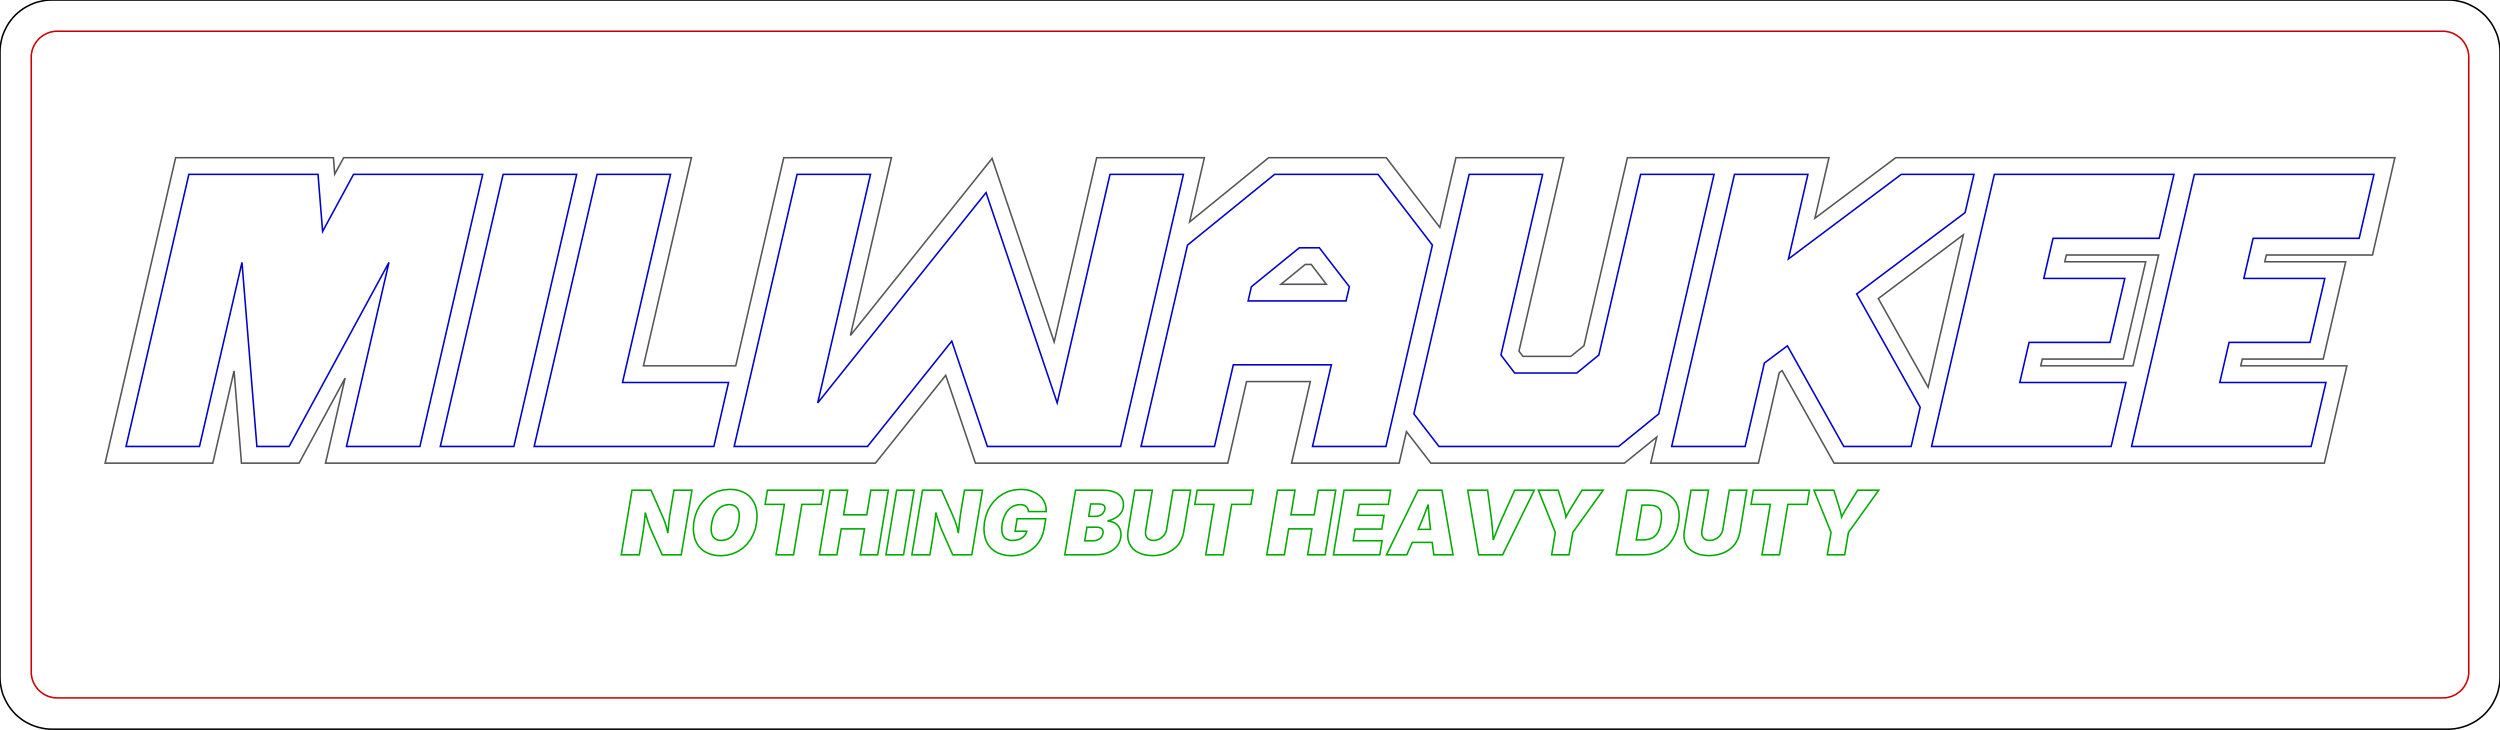
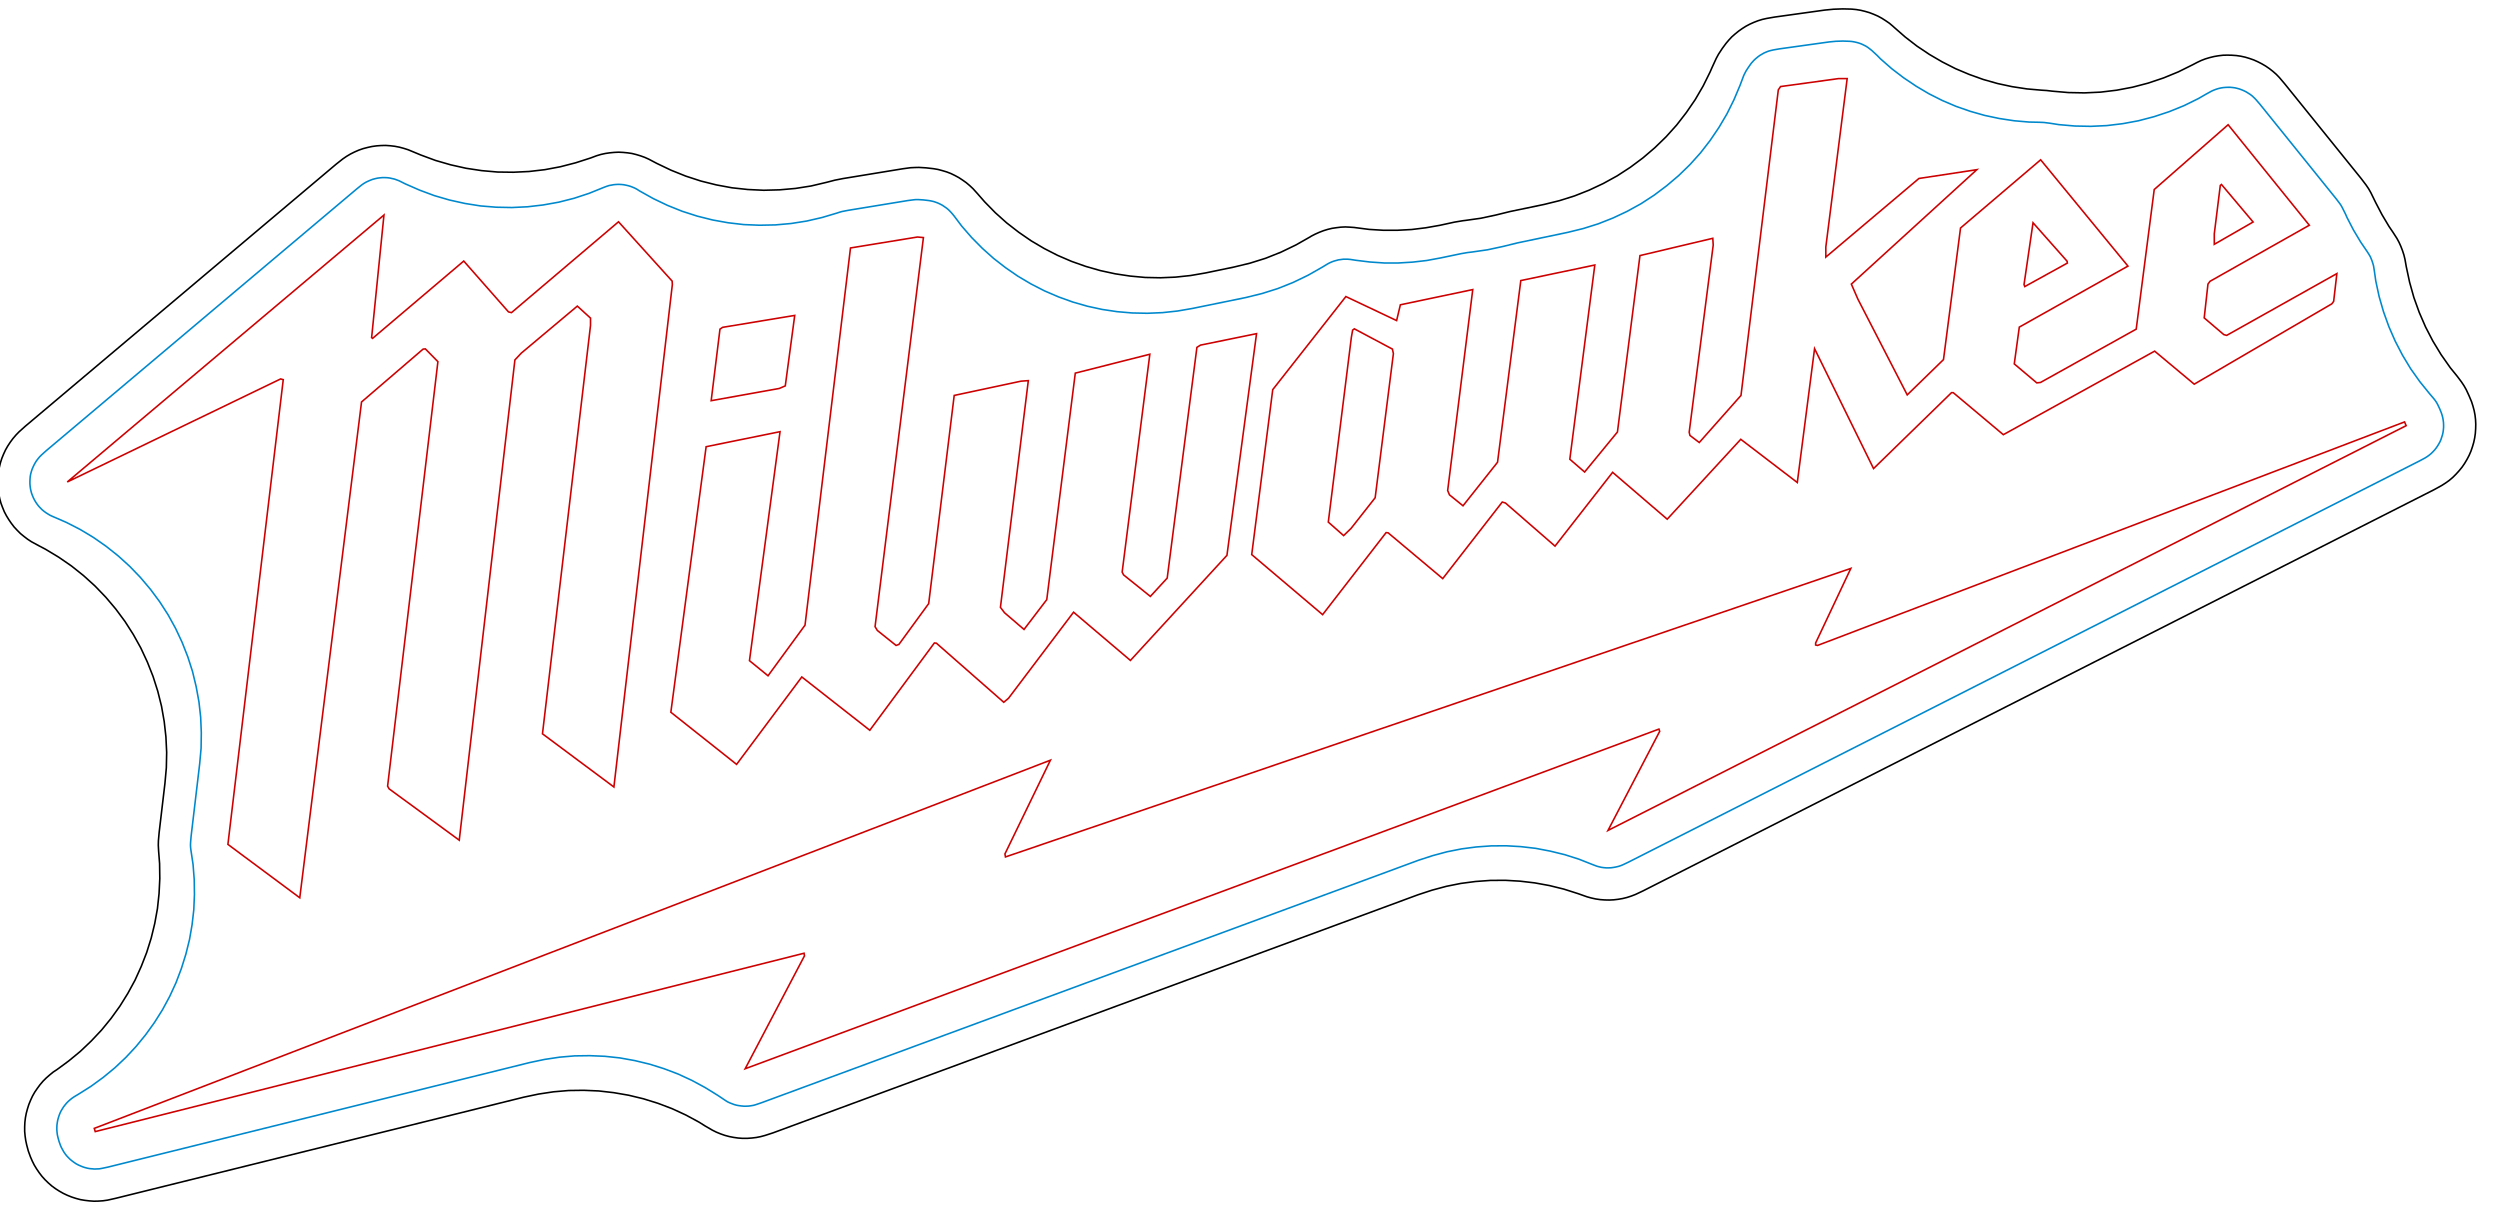
- <svg xmlns="http://www.w3.org/2000/svg" width="24.0in" height="7.0in" viewBox="0 0 24.0 7.0">
-   <path d="M23.5,7 L0.5,7 L0.467,6.999 L0.435,6.996 L0.403,6.99 L0.371,6.983 L0.339,6.973 L0.309,6.962 L0.279,6.948 L0.25,6.933 L0.222,6.916 L0.196,6.897 L0.17,6.876 L0.146,6.854 L0.124,6.83 L0.103,6.804 L0.084,6.778 L0.067,6.75 L0.052,6.721 L0.038,6.691 L0.026,6.661 L0.017,6.629 L0.01,6.598 L0.004,6.565 L0.001,6.533 L0,6.5 L0,0.5 L0.001,0.467 L0.004,0.435 L0.01,0.403 L0.017,0.371 L0.026,0.339 L0.038,0.309 L0.052,0.279 L0.067,0.25 L0.084,0.222 L0.103,0.196 L0.124,0.17 L0.146,0.146 L0.17,0.124 L0.196,0.103 L0.222,0.084 L0.25,0.067 L0.279,0.052 L0.309,0.038 L0.339,0.026 L0.371,0.017 L0.403,0.01 L0.435,0.004 L0.467,0.001 L0.5,0 L23.5,0 L23.533,0.001 L23.565,0.004 L23.598,0.01 L23.629,0.017 L23.661,0.026 L23.691,0.038 L23.721,0.052 L23.75,0.067 L23.778,0.084 L23.804,0.103 L23.83,0.124 L23.854,0.146 L23.876,0.17 L23.897,0.196 L23.916,0.222 L23.933,0.25 L23.948,0.279 L23.962,0.309 L23.974,0.339 L23.983,0.371 L23.99,0.403 L23.996,0.435 L23.999,0.467 L24,0.5 L24,6.5 L23.999,6.533 L23.996,6.565 L23.99,6.598 L23.983,6.629 L23.974,6.661 L23.962,6.691 L23.948,6.721 L23.933,6.75 L23.916,6.778 L23.897,6.804 L23.876,6.83 L23.854,6.854 L23.83,6.876 L23.804,6.897 L23.778,6.916 L23.75,6.933 L23.721,6.948 L23.691,6.962 L23.661,6.973 L23.629,6.983 L23.598,6.99 L23.565,6.996 L23.533,6.999 Z" fill="none" stroke="#000" stroke-width="0.015" fill-rule="evenodd" />
-   <path d="M23.45,6.7 L0.55,6.7 L0.534,6.699 L0.517,6.698 L0.501,6.695 L0.485,6.691 L0.47,6.687 L0.454,6.681 L0.439,6.674 L0.425,6.667 L0.411,6.658 L0.398,6.648 L0.385,6.638 L0.373,6.627 L0.362,6.615 L0.352,6.602 L0.342,6.589 L0.334,6.575 L0.326,6.561 L0.319,6.546 L0.313,6.53 L0.308,6.515 L0.305,6.499 L0.302,6.483 L0.3,6.466 L0.3,6.45 L0.3,0.55 L0.3,0.534 L0.302,0.517 L0.305,0.501 L0.308,0.485 L0.313,0.47 L0.319,0.454 L0.326,0.439 L0.334,0.425 L0.342,0.411 L0.352,0.398 L0.362,0.385 L0.373,0.373 L0.385,0.362 L0.398,0.352 L0.411,0.342 L0.425,0.334 L0.439,0.326 L0.454,0.319 L0.47,0.313 L0.485,0.308 L0.501,0.305 L0.517,0.302 L0.534,0.3 L0.55,0.3 L23.45,0.3 L23.466,0.3 L23.483,0.302 L23.499,0.305 L23.515,0.308 L23.53,0.313 L23.546,0.319 L23.561,0.326 L23.575,0.334 L23.589,0.342 L23.602,0.352 L23.615,0.362 L23.627,0.373 L23.638,0.385 L23.648,0.398 L23.658,0.411 L23.666,0.425 L23.674,0.439 L23.681,0.454 L23.687,0.47 L23.692,0.485 L23.695,0.501 L23.698,0.517 L23.7,0.534 L23.7,0.55 L23.7,6.45 L23.7,6.466 L23.698,6.483 L23.695,6.499 L23.692,6.515 L23.687,6.53 L23.681,6.546 L23.674,6.561 L23.666,6.575 L23.658,6.589 L23.648,6.602 L23.638,6.615 L23.627,6.627 L23.615,6.638 L23.602,6.648 L23.589,6.658 L23.575,6.667 L23.561,6.674 L23.546,6.681 L23.53,6.687 L23.515,6.691 L23.499,6.695 L23.483,6.698 L23.466,6.699 Z" fill="none" stroke="#c00" stroke-width="0.015" fill-rule="evenodd" />
-   <path d="M3.201,1.514 L3.213,1.672 L3.299,1.514 L4.835,1.514 L4.835,1.514 L5.604,1.514 L5.737,1.514 L6.638,1.514 L6.177,3.512 L7.063,3.512 L7.524,1.514 L8.558,1.514 L8.164,3.22 L9.524,1.521 L10.12,3.283 L10.528,1.514 L11.562,1.514 L11.42,2.131 L12.179,1.514 L13.308,1.514 L13.822,2.183 L13.977,1.514 L15.011,1.514 L14.582,3.371 L14.62,3.421 L15.08,3.421 L15.206,3.319 L15.623,1.514 L16.524,1.514 L16.656,1.514 L17.558,1.514 L17.423,2.095 L18.199,1.514 L19.018,1.514 L19.151,1.514 L20.939,1.514 L21.071,1.514 L22.991,1.514 L22.776,2.448 L21.757,2.448 L21.742,2.513 L22.519,2.513 L22.303,3.447 L21.526,3.447 L21.511,3.512 L22.53,3.512 L22.314,4.446 L20.394,4.446 L20.262,4.446 L18.474,4.446 L18.342,4.446 L17.607,4.446 L17.108,3.558 L17.081,3.578 L16.881,4.446 L15.847,4.446 L15.905,4.195 L15.595,4.446 L13.736,4.446 L13.502,4.143 L13.432,4.446 L12.399,4.446 L12.579,3.663 L11.967,3.663 L11.787,4.446 L10.885,4.446 L10.753,4.446 L9.364,4.446 L9.079,3.603 L8.404,4.446 L6.98,4.446 L6.847,4.446 L5.06,4.446 L4.927,4.446 L4.159,4.446 L4.026,4.446 L3.125,4.446 L3.313,3.63 L2.871,4.446 L2.318,4.446 L2.247,3.561 L2.043,4.446 L1.009,4.446 L1.686,1.514 Z M18.51,3.718 L18.529,3.636 L18.617,3.251 L18.759,2.637 L18.848,2.254 L18.032,2.866 Z M20.477,3.512 L20.538,3.251 L20.679,2.637 L20.723,2.448 L19.837,2.448 L19.822,2.513 L20.599,2.513 L20.383,3.447 L19.606,3.447 L19.591,3.512 Z M12.297,2.729 L12.733,2.729 L12.588,2.539 L12.53,2.539 Z" fill="none" stroke="#555" stroke-width="0.015" fill-rule="evenodd" />
-   <path d="M2.255,1.674 L2.518,1.674 L3.053,1.674 L3.097,2.222 L3.394,1.674 L3.929,1.674 L4.192,1.674 L4.634,1.674 L4.031,4.286 L3.326,4.286 L3.734,2.519 L2.775,4.286 L2.466,4.286 L2.323,2.519 L1.915,4.286 L1.21,4.286 L1.813,1.674 Z M5.536,1.674 L4.933,4.286 L4.227,4.286 L4.83,1.674 Z M5.128,4.286 L5.27,3.672 L5.732,1.674 L6.437,1.674 L5.976,3.672 L6.994,3.672 L6.853,4.286 L5.834,4.286 Z M8.328,4.286 L7.754,4.286 L7.516,4.286 L7.048,4.286 L7.652,1.674 L8.357,1.674 L7.85,3.868 L9.466,1.849 L10.149,3.868 L10.656,1.674 L11.361,1.674 L10.758,4.286 L10.291,4.286 L10.053,4.286 L9.479,4.286 L9.137,3.275 Z M13.305,4.286 L12.6,4.286 L12.781,3.502 L11.84,3.502 L11.659,4.286 L10.954,4.286 L11.4,2.353 L12.236,1.674 L13.229,1.674 L13.751,2.353 Z M12.013,2.753 L11.982,2.889 L12.922,2.889 L12.954,2.753 L12.666,2.379 L12.473,2.379 Z M13.814,4.286 L13.573,3.973 L14.104,1.674 L14.809,1.674 L14.409,3.408 L14.541,3.581 L15.137,3.581 L15.349,3.408 L15.75,1.674 L16.455,1.674 L15.924,3.973 L15.539,4.286 Z M17.356,1.674 L17.169,2.486 L18.252,1.674 L18.95,1.674 L18.865,2.041 L17.824,2.822 L18.434,3.91 L18.347,4.286 L17.7,4.286 L17.159,3.32 L16.938,3.485 L16.753,4.286 L16.048,4.286 L16.651,1.674 Z M18.773,3.287 L18.915,2.673 L19.004,2.288 L19.146,1.674 L19.851,1.674 L20.87,1.674 L20.728,2.288 L19.709,2.288 L19.62,2.673 L20.398,2.673 L20.256,3.287 L19.479,3.287 L19.39,3.672 L20.409,3.672 L20.267,4.286 L19.248,4.286 L18.543,4.286 L18.684,3.672 Z M20.694,3.287 L20.835,2.673 L20.924,2.288 L21.066,1.674 L21.771,1.674 L22.79,1.674 L22.648,2.288 L21.63,2.288 L21.541,2.673 L22.318,2.673 L22.176,3.287 L21.399,3.287 L21.31,3.672 L22.329,3.672 L22.187,4.286 L21.168,4.286 L20.463,4.286 L20.605,3.672 Z" fill="none" stroke="#00c" stroke-width="0.015" fill-rule="evenodd" />
-   <path d="M10.877,5.269 L10.855,5.242 L10.839,5.211 L10.829,5.177 L10.826,5.139 L10.829,5.098 L10.894,4.706 L11.062,4.706 L10.998,5.094 L10.997,5.111 L10.997,5.126 L11,5.14 L11.005,5.152 L11.012,5.163 L11.021,5.172 L11.032,5.179 L11.044,5.184 L11.058,5.187 L11.073,5.188 L11.092,5.187 L11.109,5.183 L11.126,5.176 L11.142,5.168 L11.156,5.157 L11.169,5.145 L11.179,5.132 L11.188,5.117 L11.195,5.101 L11.199,5.084 L11.261,4.706 L11.43,4.706 L11.363,5.109 L11.353,5.149 L11.338,5.186 L11.318,5.22 L11.293,5.249 L11.264,5.274 L11.231,5.295 L11.194,5.312 L11.155,5.324 L11.112,5.331 L11.066,5.334 L11.019,5.331 L10.976,5.323 L10.938,5.309 L10.905,5.292 Z M6.37,4.98 L6.376,4.995 L6.382,5.011 L6.387,5.027 L6.392,5.043 L6.397,5.06 L6.402,5.079 L6.407,5.098 L6.411,5.118 L6.413,5.099 L6.415,5.079 L6.417,5.059 L6.419,5.039 L6.421,5.019 L6.423,5 L6.425,4.981 L6.427,4.964 L6.429,4.948 L6.432,4.933 L6.47,4.706 L6.643,4.706 L6.54,5.326 L6.357,5.326 L6.256,5.1 L6.248,5.081 L6.241,5.064 L6.234,5.046 L6.228,5.029 L6.222,5.012 L6.217,4.995 L6.211,4.977 L6.206,4.959 L6.2,4.94 L6.195,4.92 L6.193,4.941 L6.191,4.962 L6.189,4.982 L6.187,5.002 L6.185,5.021 L6.183,5.039 L6.181,5.056 L6.178,5.072 L6.176,5.087 L6.175,5.1 L6.137,5.326 L5.964,5.326 L6.067,4.706 L6.25,4.706 L6.357,4.95 L6.364,4.965 Z M6.704,5.24 L6.684,5.206 L6.669,5.168 L6.66,5.125 L6.656,5.078 L6.66,5.017 L6.672,4.958 L6.692,4.904 L6.718,4.854 L6.752,4.81 L6.791,4.772 L6.837,4.741 L6.888,4.717 L6.945,4.703 L7.006,4.698 L7.051,4.7 L7.092,4.709 L7.13,4.722 L7.164,4.74 L7.194,4.764 L7.219,4.793 L7.24,4.826 L7.255,4.864 L7.264,4.907 L7.268,4.955 L7.263,5.016 L7.252,5.074 L7.232,5.128 L7.206,5.178 L7.172,5.223 L7.133,5.261 L7.087,5.292 L7.036,5.315 L6.979,5.33 L6.918,5.335 L6.873,5.332 L6.832,5.324 L6.794,5.31 L6.76,5.292 L6.73,5.268 Z M7.056,5.11 L7.071,5.081 L7.082,5.05 L7.09,5.018 L7.095,4.985 L7.097,4.953 L7.096,4.933 L7.093,4.914 L7.088,4.898 L7.081,4.884 L7.072,4.872 L7.061,4.862 L7.049,4.854 L7.034,4.849 L7.018,4.845 L6.999,4.844 L6.965,4.848 L6.935,4.859 L6.909,4.875 L6.886,4.897 L6.868,4.923 L6.853,4.951 L6.842,4.982 L6.834,5.015 L6.829,5.047 L6.827,5.079 L6.828,5.099 L6.831,5.118 L6.836,5.134 L6.843,5.149 L6.852,5.16 L6.863,5.17 L6.875,5.178 L6.89,5.184 L6.907,5.187 L6.925,5.188 L6.959,5.184 L6.989,5.174 L7.016,5.157 L7.038,5.136 Z M7.618,5.326 L7.45,5.326 L7.53,4.842 L7.345,4.842 L7.367,4.706 L7.906,4.706 L7.883,4.842 L7.698,4.842 Z M8.36,4.706 L8.528,4.706 L8.426,5.326 L8.258,5.326 L8.299,5.077 L8.076,5.077 L8.034,5.326 L7.866,5.326 L7.969,4.706 L8.137,4.706 L8.098,4.942 L8.321,4.942 Z M8.674,5.326 L8.505,5.326 L8.608,4.706 L8.776,4.706 Z M9.16,4.98 L9.166,4.995 L9.171,5.011 L9.177,5.027 L9.182,5.043 L9.187,5.06 L9.192,5.079 L9.196,5.098 L9.2,5.118 L9.202,5.099 L9.204,5.079 L9.206,5.059 L9.208,5.039 L9.21,5.019 L9.213,5 L9.215,4.981 L9.217,4.964 L9.219,4.948 L9.221,4.933 L9.259,4.706 L9.432,4.706 L9.329,5.326 L9.146,5.326 L9.046,5.1 L9.038,5.081 L9.031,5.064 L9.024,5.046 L9.018,5.029 L9.012,5.012 L9.006,4.995 L9.001,4.977 L8.995,4.959 L8.99,4.94 L8.985,4.92 L8.982,4.941 L8.98,4.962 L8.978,4.982 L8.976,5.002 L8.974,5.021 L8.972,5.039 L8.97,5.056 L8.968,5.072 L8.966,5.087 L8.964,5.1 L8.927,5.326 L8.754,5.326 L8.856,4.706 L9.039,4.706 L9.147,4.95 L9.153,4.965 Z M9.492,5.237 L9.472,5.204 L9.458,5.166 L9.449,5.124 L9.446,5.078 L9.45,5.017 L9.463,4.958 L9.482,4.904 L9.51,4.854 L9.544,4.81 L9.584,4.772 L9.63,4.741 L9.681,4.717 L9.737,4.703 L9.797,4.698 L9.839,4.7 L9.878,4.707 L9.914,4.719 L9.947,4.735 L9.976,4.755 L10.001,4.779 L10.02,4.807 L10.034,4.838 L10.042,4.873 L10.043,4.911 L9.873,4.911 L9.871,4.899 L9.868,4.888 L9.864,4.878 L9.858,4.869 L9.85,4.862 L9.842,4.856 L9.832,4.851 L9.82,4.847 L9.808,4.845 L9.794,4.844 L9.76,4.848 L9.73,4.858 L9.704,4.873 L9.681,4.894 L9.662,4.919 L9.646,4.947 L9.633,4.978 L9.624,5.01 L9.619,5.043 L9.617,5.077 L9.618,5.097 L9.621,5.116 L9.626,5.132 L9.633,5.147 L9.642,5.159 L9.653,5.169 L9.667,5.177 L9.682,5.183 L9.699,5.187 L9.719,5.188 L9.741,5.187 L9.761,5.184 L9.78,5.179 L9.797,5.172 L9.812,5.163 L9.825,5.153 L9.836,5.142 L9.845,5.129 L9.852,5.115 L9.857,5.1 L9.745,5.1 L9.764,4.98 L10.039,4.98 L10.024,5.071 L10.013,5.12 L9.996,5.164 L9.974,5.203 L9.947,5.237 L9.916,5.266 L9.881,5.291 L9.842,5.31 L9.801,5.323 L9.757,5.332 L9.71,5.335 L9.663,5.332 L9.62,5.323 L9.581,5.309 L9.547,5.29 L9.517,5.266 Z M10.763,4.771 L10.775,4.792 L10.783,4.816 L10.785,4.843 L10.783,4.872 L10.778,4.89 L10.771,4.908 L10.761,4.924 L10.749,4.939 L10.735,4.953 L10.718,4.966 L10.7,4.976 L10.681,4.986 L10.661,4.993 L10.639,4.998 L10.639,5.003 L10.662,5.006 L10.684,5.012 L10.703,5.021 L10.72,5.034 L10.735,5.049 L10.746,5.066 L10.755,5.087 L10.76,5.11 L10.762,5.135 L10.759,5.161 L10.752,5.189 L10.741,5.216 L10.726,5.239 L10.707,5.261 L10.684,5.28 L10.657,5.296 L10.627,5.309 L10.594,5.318 L10.558,5.324 L10.519,5.326 L10.222,5.326 L10.325,4.706 L10.59,4.706 L10.63,4.708 L10.666,4.714 L10.697,4.723 L10.724,4.736 L10.746,4.752 Z M10.566,5.164 L10.574,5.155 L10.581,5.144 L10.586,5.131 L10.589,5.118 L10.59,5.107 L10.589,5.097 L10.586,5.089 L10.582,5.081 L10.576,5.075 L10.568,5.07 L10.559,5.066 L10.548,5.063 L10.535,5.061 L10.52,5.061 L10.435,5.061 L10.413,5.192 L10.487,5.192 L10.504,5.191 L10.519,5.189 L10.533,5.185 L10.545,5.179 L10.556,5.173 Z M10.576,4.938 L10.585,4.93 L10.593,4.921 L10.599,4.911 L10.604,4.899 L10.607,4.887 L10.608,4.878 L10.607,4.869 L10.605,4.862 L10.601,4.856 L10.595,4.85 L10.588,4.846 L10.58,4.843 L10.57,4.84 L10.559,4.839 L10.547,4.838 L10.471,4.838 L10.452,4.957 L10.517,4.957 L10.53,4.956 L10.542,4.954 L10.554,4.95 L10.566,4.945 Z M11.743,5.326 L11.575,5.326 L11.655,4.842 L11.47,4.842 L11.493,4.706 L12.031,4.706 L12.009,4.842 L11.824,4.842 Z M16.217,5.269 L16.195,5.242 L16.179,5.211 L16.169,5.177 L16.166,5.139 L16.169,5.098 L16.234,4.706 L16.402,4.706 L16.338,5.094 L16.337,5.111 L16.337,5.126 L16.34,5.14 L16.345,5.152 L16.352,5.163 L16.361,5.172 L16.372,5.179 L16.384,5.184 L16.398,5.187 L16.413,5.188 L16.432,5.187 L16.449,5.183 L16.466,5.176 L16.482,5.168 L16.496,5.157 L16.509,5.145 L16.519,5.132 L16.528,5.117 L16.535,5.101 L16.539,5.084 L16.601,4.706 L16.769,4.706 L16.703,5.109 L16.693,5.149 L16.678,5.186 L16.658,5.22 L16.633,5.249 L16.604,5.274 L16.571,5.295 L16.534,5.312 L16.494,5.324 L16.452,5.331 L16.406,5.334 L16.359,5.331 L16.316,5.323 L16.278,5.309 L16.245,5.292 Z M12.655,4.706 L12.823,4.706 L12.721,5.326 L12.553,5.326 L12.594,5.077 L12.371,5.077 L12.33,5.326 L12.161,5.326 L12.264,4.706 L12.432,4.706 L12.393,4.942 L12.616,4.942 Z M13.287,4.947 L13.265,5.079 L13.009,5.079 L12.991,5.191 L13.268,5.191 L13.246,5.326 L12.801,5.326 L12.903,4.706 L13.35,4.706 L13.328,4.842 L13.049,4.842 L13.031,4.947 Z M13.505,5.326 L13.31,5.326 L13.614,4.706 L13.843,4.706 L13.949,5.326 L13.765,5.326 L13.749,5.207 L13.558,5.207 Z M13.72,4.965 L13.718,4.941 L13.716,4.917 L13.714,4.892 L13.712,4.868 L13.711,4.844 L13.701,4.868 L13.692,4.892 L13.683,4.917 L13.674,4.941 L13.664,4.965 L13.655,4.988 L13.645,5.012 L13.635,5.035 L13.625,5.059 L13.615,5.082 L13.733,5.082 L13.73,5.059 L13.727,5.035 L13.725,5.012 L13.722,4.988 Z M14.319,4.993 L14.321,5.017 L14.323,5.04 L14.326,5.064 L14.328,5.088 L14.33,5.112 L14.332,5.136 L14.333,5.16 L14.335,5.184 L14.344,5.16 L14.354,5.136 L14.363,5.112 L14.373,5.088 L14.382,5.064 L14.392,5.04 L14.402,5.017 L14.412,4.993 L14.422,4.97 L14.433,4.947 L14.541,4.706 L14.729,4.706 L14.425,5.326 L14.195,5.326 L14.09,4.706 L14.281,4.706 L14.313,4.947 L14.316,4.97 Z M15.019,4.9 L15.021,4.907 L15.023,4.914 L15.024,4.921 L15.026,4.928 L15.028,4.935 L15.029,4.942 L15.031,4.95 L15.032,4.957 L15.033,4.965 L15.037,4.957 L15.041,4.95 L15.044,4.942 L15.048,4.935 L15.052,4.928 L15.056,4.921 L15.059,4.914 L15.063,4.907 L15.068,4.9 L15.072,4.893 L15.187,4.706 L15.39,4.706 L15.099,5.111 L15.063,5.326 L14.896,5.326 L14.931,5.111 L14.768,4.706 L14.959,4.706 L15.017,4.893 Z M15.996,4.737 L16.034,4.76 L16.065,4.789 L16.09,4.824 L16.107,4.864 L16.117,4.91 L16.12,4.961 L16.114,5.017 L16.102,5.072 L16.085,5.123 L16.062,5.169 L16.035,5.209 L16.003,5.244 L15.966,5.273 L15.925,5.296 L15.88,5.312 L15.829,5.323 L15.775,5.326 L15.516,5.326 L15.619,4.706 L15.849,4.706 L15.903,4.71 L15.953,4.72 Z M15.867,5.162 L15.885,5.148 L15.902,5.131 L15.916,5.11 L15.928,5.084 L15.938,5.053 L15.945,5.017 L15.95,4.98 L15.95,4.949 L15.947,4.923 L15.941,4.902 L15.93,4.884 L15.916,4.871 L15.899,4.861 L15.878,4.854 L15.853,4.851 L15.826,4.849 L15.763,4.849 L15.708,5.183 L15.772,5.183 L15.799,5.182 L15.823,5.178 L15.846,5.171 Z M16.915,5.326 L16.995,4.842 L16.81,4.842 L16.833,4.706 L17.371,4.706 L17.349,4.842 L17.163,4.842 L17.083,5.326 Z M17.667,4.907 L17.669,4.914 L17.67,4.921 L17.672,4.928 L17.674,4.935 L17.675,4.942 L17.677,4.95 L17.678,4.957 L17.679,4.965 L17.683,4.957 L17.687,4.95 L17.69,4.942 L17.694,4.935 L17.698,4.928 L17.702,4.921 L17.706,4.914 L17.709,4.907 L17.713,4.9 L17.718,4.893 L17.833,4.706 L18.036,4.706 L17.745,5.111 L17.709,5.326 L17.542,5.326 L17.578,5.111 L17.414,4.706 L17.605,4.706 L17.663,4.893 L17.665,4.9 Z" fill="none" stroke="#0a0" stroke-width="0.015" fill-rule="evenodd" />
+ <svg xmlns="http://www.w3.org/2000/svg" width="23.31in" height="11.32in" viewBox="0 0 23.31 11.32">
+   <path d="M0.264,10.732 L0.249,10.676 L0.24,10.634 L0.234,10.592 L0.23,10.549 L0.23,10.507 L0.232,10.464 L0.237,10.422 L0.245,10.38 L0.256,10.339 L0.269,10.298 L0.285,10.259 L0.303,10.22 L0.324,10.183 L0.348,10.148 L0.373,10.114 L0.401,10.081 L0.431,10.051 L0.463,10.023 L0.496,9.996 L0.528,9.975 L0.641,9.892 L0.749,9.803 L0.851,9.706 L0.947,9.604 L1.036,9.495 L1.118,9.381 L1.192,9.262 L1.259,9.139 L1.317,9.011 L1.368,8.88 L1.41,8.746 L1.443,8.61 L1.468,8.472 L1.483,8.332 L1.49,8.192 L1.488,8.052 L1.479,7.936 L1.476,7.881 L1.477,7.839 L1.484,7.761 L1.538,7.303 L1.551,7.159 L1.554,7.015 L1.547,6.87 L1.531,6.727 L1.506,6.585 L1.471,6.445 L1.427,6.307 L1.374,6.173 L1.313,6.042 L1.243,5.916 L1.165,5.794 L1.079,5.678 L0.986,5.568 L0.886,5.464 L0.779,5.367 L0.666,5.277 L0.547,5.195 L0.424,5.121 L0.365,5.09 L0.293,5.051 L0.258,5.028 L0.224,5.002 L0.191,4.975 L0.161,4.945 L0.132,4.914 L0.106,4.88 L0.082,4.845 L0.06,4.809 L0.04,4.771 L0.024,4.732 L0.009,4.692 L-0.002,4.651 L-0.011,4.609 L-0.017,4.567 L-0.021,4.525 L-0.021,4.482 L-0.019,4.44 L-0.014,4.398 L-0.006,4.356 L0.004,4.315 L0.017,4.274 L0.033,4.235 L0.051,4.196 L0.072,4.159 L0.095,4.124 L0.12,4.09 L0.148,4.057 L0.177,4.027 L0.236,3.974 L3.134,1.531 L3.196,1.482 L3.231,1.458 L3.268,1.436 L3.306,1.417 L3.345,1.4 L3.385,1.386 L3.427,1.375 L3.468,1.366 L3.511,1.36 L3.553,1.357 L3.596,1.356 L3.639,1.359 L3.681,1.364 L3.723,1.372 L3.764,1.383 L3.805,1.396 L3.904,1.437 L3.923,1.445 L4.061,1.496 L4.203,1.537 L4.346,1.569 L4.492,1.591 L4.639,1.604 L4.786,1.606 L4.933,1.599 L5.08,1.582 L5.224,1.555 L5.367,1.518 L5.507,1.473 L5.563,1.452 L5.603,1.44 L5.644,1.431 L5.685,1.425 L5.726,1.421 L5.768,1.419 L5.809,1.421 L5.851,1.425 L5.892,1.431 L5.932,1.441 L5.972,1.453 L6.011,1.467 L6.049,1.484 L6.123,1.523 L6.257,1.587 L6.394,1.642 L6.535,1.688 L6.679,1.724 L6.825,1.751 L6.973,1.767 L7.121,1.774 L7.269,1.77 L7.417,1.757 L7.563,1.734 L7.707,1.7 L7.784,1.68 L7.86,1.665 L8.415,1.574 L8.488,1.564 L8.528,1.562 L8.568,1.561 L8.635,1.565 L8.705,1.573 L8.746,1.58 L8.787,1.591 L8.827,1.603 L8.866,1.618 L8.903,1.636 L8.94,1.656 L8.975,1.679 L9.009,1.703 L9.041,1.73 L9.072,1.759 L9.111,1.802 L9.182,1.883 L9.281,1.984 L9.386,2.078 L9.498,2.165 L9.614,2.245 L9.736,2.317 L9.861,2.381 L9.991,2.437 L10.124,2.484 L10.26,2.523 L10.398,2.553 L10.537,2.574 L10.678,2.587 L10.819,2.59 L10.96,2.584 L11.101,2.569 L11.24,2.545 L11.505,2.49 L11.654,2.454 L11.801,2.408 L11.944,2.351 L12.083,2.284 L12.217,2.208 L12.226,2.202 L12.263,2.183 L12.301,2.166 L12.34,2.151 L12.379,2.139 L12.42,2.129 L12.461,2.123 L12.502,2.118 L12.544,2.116 L12.585,2.118 L12.627,2.121 L12.634,2.122 L12.766,2.139 L12.898,2.147 L13.03,2.147 L13.162,2.14 L13.293,2.124 L13.424,2.101 L13.562,2.071 L13.64,2.058 L13.665,2.055 L13.807,2.035 L13.947,2.005 L14.081,1.972 L14.398,1.906 L14.54,1.871 L14.68,1.827 L14.817,1.773 L14.949,1.711 L15.078,1.64 L15.201,1.56 L15.319,1.472 L15.43,1.377 L15.535,1.275 L15.633,1.166 L15.723,1.05 L15.806,0.929 L15.88,0.802 L15.945,0.671 L15.962,0.632 L16.002,0.545 L16.023,0.506 L16.059,0.451 L16.093,0.405 L16.12,0.373 L16.148,0.343 L16.179,0.316 L16.211,0.29 L16.245,0.266 L16.28,0.244 L16.316,0.225 L16.354,0.208 L16.393,0.193 L16.432,0.181 L16.472,0.172 L16.547,0.159 L17.014,0.094 L17.096,0.086 L17.179,0.083 L17.187,0.083 L17.265,0.085 L17.307,0.089 L17.349,0.096 L17.39,0.106 L17.431,0.118 L17.47,0.133 L17.509,0.15 L17.546,0.17 L17.582,0.193 L17.617,0.217 L17.649,0.244 L17.66,0.254 L17.764,0.345 L17.874,0.43 L17.989,0.507 L18.109,0.577 L18.233,0.64 L18.361,0.694 L18.492,0.741 L18.626,0.779 L18.761,0.808 L18.899,0.829 L19.037,0.841 L19.084,0.844 L19.135,0.85 L19.285,0.863 L19.436,0.866 L19.586,0.859 L19.736,0.841 L19.884,0.813 L20.029,0.775 L20.172,0.727 L20.311,0.67 L20.446,0.603 L20.486,0.582 L20.524,0.564 L20.563,0.549 L20.603,0.537 L20.644,0.527 L20.685,0.52 L20.727,0.515 L20.768,0.514 L20.81,0.515 L20.852,0.518 L20.893,0.524 L20.934,0.533 L20.974,0.545 L21.014,0.559 L21.052,0.576 L21.089,0.595 L21.125,0.616 L21.16,0.64 L21.192,0.665 L21.224,0.693 L21.253,0.723 L21.303,0.782 L22.015,1.664 L22.062,1.726 L22.085,1.76 L22.106,1.797 L22.151,1.889 L22.21,2.002 L22.275,2.111 L22.311,2.164 L22.349,2.223 L22.369,2.26 L22.386,2.298 L22.401,2.337 L22.414,2.377 L22.424,2.418 L22.436,2.486 L22.467,2.631 L22.507,2.774 L22.557,2.913 L22.616,3.049 L22.684,3.18 L22.761,3.307 L22.846,3.428 L22.91,3.507 L22.95,3.56 L22.974,3.596 L22.995,3.633 L23.021,3.689 L23.045,3.746 L23.058,3.787 L23.069,3.828 L23.077,3.87 L23.082,3.913 L23.084,3.955 L23.083,3.998 L23.08,4.041 L23.074,4.083 L23.065,4.125 L23.053,4.166 L23.039,4.207 L23.022,4.246 L23.002,4.284 L22.98,4.321 L22.956,4.356 L22.929,4.389 L22.9,4.421 L22.87,4.451 L22.837,4.479 L22.802,4.504 L22.766,4.527 L22.697,4.565 L15.319,8.307 L15.249,8.34 L15.21,8.355 L15.17,8.368 L15.129,8.378 L15.088,8.385 L15.046,8.39 L15.004,8.392 L14.962,8.391 L14.921,8.388 L14.879,8.382 L14.838,8.373 L14.798,8.362 L14.713,8.332 L14.581,8.29 L14.447,8.257 L14.31,8.232 L14.173,8.216 L14.035,8.208 L13.896,8.209 L13.758,8.219 L13.621,8.237 L13.486,8.264 L13.352,8.3 L13.221,8.343 L7.207,10.563 L7.133,10.587 L7.092,10.598 L7.051,10.606 L7.009,10.611 L6.966,10.614 L6.924,10.614 L6.882,10.611 L6.84,10.605 L6.799,10.597 L6.758,10.586 L6.718,10.572 L6.679,10.556 L6.641,10.537 L6.572,10.497 L6.518,10.463 L6.394,10.396 L6.266,10.337 L6.134,10.287 L5.999,10.245 L5.862,10.212 L5.723,10.188 L5.583,10.172 L5.442,10.166 L5.302,10.168 L5.161,10.18 L5.022,10.201 L4.884,10.23 L1.079,11.173 L1.003,11.19 L0.961,11.196 L0.918,11.199 L0.876,11.2 L0.833,11.197 L0.791,11.192 L0.749,11.185 L0.708,11.174 L0.668,11.161 L0.628,11.145 L0.59,11.127 L0.553,11.106 L0.517,11.083 L0.483,11.058 L0.451,11.03 L0.42,11 L0.392,10.969 L0.366,10.935 L0.342,10.9 L0.32,10.864 L0.301,10.826 L0.284,10.787 Z" fill="none" stroke="#000" stroke-width="0.015" fill-rule="evenodd" />
+   <path d="M0.49,4.815 L0.468,4.805 L0.448,4.793 L0.429,4.781 L0.41,4.767 L0.393,4.753 L0.377,4.737 L0.361,4.72 L0.347,4.702 L0.334,4.683 L0.322,4.663 L0.312,4.643 L0.303,4.622 L0.295,4.601 L0.289,4.579 L0.284,4.556 L0.281,4.534 L0.279,4.511 L0.279,4.488 L0.28,4.465 L0.282,4.442 L0.286,4.42 L0.292,4.398 L0.299,4.376 L0.308,4.355 L0.318,4.334 L0.329,4.314 L0.341,4.295 L0.355,4.277 L0.37,4.259 L0.386,4.243 L0.429,4.204 L3.327,1.761 L3.373,1.724 L3.392,1.711 L3.412,1.699 L3.433,1.689 L3.454,1.68 L3.475,1.672 L3.498,1.666 L3.52,1.661 L3.543,1.658 L3.566,1.656 L3.589,1.656 L3.612,1.657 L3.635,1.66 L3.657,1.665 L3.679,1.67 L3.701,1.678 L3.722,1.686 L3.778,1.714 L3.913,1.773 L4.05,1.824 L4.191,1.865 L4.335,1.897 L4.48,1.92 L4.626,1.932 L4.773,1.935 L4.919,1.928 L5.065,1.911 L5.21,1.885 L5.352,1.849 L5.492,1.803 L5.628,1.748 L5.636,1.745 L5.657,1.737 L5.679,1.73 L5.701,1.726 L5.723,1.722 L5.745,1.72 L5.767,1.719 L5.79,1.72 L5.812,1.722 L5.834,1.726 L5.856,1.731 L5.877,1.737 L5.898,1.745 L5.919,1.754 L5.938,1.764 L5.963,1.78 L6.092,1.852 L6.224,1.915 L6.361,1.97 L6.501,2.015 L6.644,2.051 L6.789,2.077 L6.935,2.094 L7.082,2.1 L7.23,2.097 L7.376,2.084 L7.522,2.061 L7.665,2.028 L7.806,1.986 L7.83,1.978 L7.852,1.972 L7.909,1.961 L8.464,1.87 L8.518,1.863 L8.54,1.861 L8.561,1.861 L8.61,1.864 L8.661,1.87 L8.683,1.874 L8.705,1.879 L8.726,1.886 L8.747,1.894 L8.768,1.904 L8.787,1.914 L8.806,1.927 L8.825,1.94 L8.842,1.954 L8.858,1.97 L8.873,1.986 L8.894,2.011 L8.967,2.108 L9.06,2.215 L9.159,2.315 L9.264,2.409 L9.376,2.496 L9.492,2.576 L9.614,2.648 L9.739,2.712 L9.869,2.768 L10.002,2.816 L10.138,2.855 L10.276,2.885 L10.416,2.906 L10.556,2.918 L10.698,2.921 L10.839,2.915 L10.979,2.9 L11.118,2.876 L11.617,2.774 L11.767,2.737 L11.913,2.691 L12.056,2.634 L12.195,2.567 L12.329,2.491 L12.375,2.463 L12.395,2.452 L12.415,2.443 L12.436,2.435 L12.458,2.429 L12.479,2.423 L12.502,2.42 L12.524,2.417 L12.546,2.417 L12.568,2.417 L12.591,2.419 L12.643,2.427 L12.774,2.443 L12.906,2.452 L13.039,2.452 L13.171,2.444 L13.302,2.429 L13.432,2.405 L13.624,2.365 L13.682,2.355 L13.724,2.35 L13.87,2.329 L14.014,2.298 L14.148,2.265 L14.62,2.166 L14.762,2.131 L14.902,2.087 L15.039,2.033 L15.171,1.971 L15.3,1.9 L15.423,1.82 L15.54,1.732 L15.652,1.637 L15.757,1.535 L15.855,1.426 L15.945,1.31 L16.027,1.189 L16.102,1.062 L16.167,0.931 L16.224,0.796 L16.259,0.703 L16.27,0.681 L16.281,0.66 L16.306,0.622 L16.328,0.591 L16.343,0.574 L16.358,0.558 L16.375,0.543 L16.392,0.529 L16.41,0.516 L16.429,0.505 L16.448,0.494 L16.469,0.485 L16.489,0.477 L16.511,0.471 L16.532,0.466 L16.589,0.456 L17.055,0.391 L17.117,0.385 L17.179,0.383 L17.187,0.383 L17.245,0.385 L17.268,0.387 L17.291,0.391 L17.313,0.396 L17.334,0.402 L17.356,0.41 L17.377,0.42 L17.397,0.43 L17.416,0.442 L17.434,0.456 L17.452,0.47 L17.504,0.518 L17.533,0.548 L17.638,0.64 L17.749,0.725 L17.865,0.803 L17.985,0.874 L18.11,0.937 L18.239,0.992 L18.371,1.038 L18.505,1.076 L18.642,1.105 L18.78,1.126 L18.919,1.138 L19.012,1.14 L19.058,1.142 L19.114,1.149 L19.197,1.162 L19.346,1.175 L19.495,1.178 L19.644,1.171 L19.793,1.153 L19.939,1.126 L20.084,1.088 L20.226,1.041 L20.364,0.985 L20.498,0.919 L20.569,0.878 L20.62,0.85 L20.64,0.841 L20.661,0.833 L20.683,0.826 L20.704,0.821 L20.727,0.817 L20.749,0.815 L20.771,0.814 L20.794,0.814 L20.816,0.816 L20.839,0.819 L20.86,0.824 L20.882,0.83 L20.903,0.838 L20.924,0.847 L20.944,0.857 L20.963,0.869 L20.982,0.881 L21,0.895 L21.016,0.91 L21.032,0.926 L21.07,0.97 L21.782,1.853 L21.817,1.899 L21.829,1.917 L21.84,1.937 L21.87,1.997 L21.884,2.029 L21.944,2.145 L22.011,2.257 L22.073,2.348 L22.09,2.375 L22.101,2.394 L22.11,2.415 L22.118,2.436 L22.125,2.458 L22.131,2.479 L22.139,2.53 L22.152,2.621 L22.183,2.765 L22.224,2.907 L22.274,3.046 L22.333,3.181 L22.401,3.312 L22.477,3.438 L22.562,3.558 L22.655,3.673 L22.691,3.715 L22.705,3.733 L22.718,3.752 L22.729,3.772 L22.747,3.81 L22.763,3.849 L22.77,3.871 L22.776,3.893 L22.78,3.916 L22.783,3.939 L22.784,3.962 L22.784,3.985 L22.782,4.008 L22.779,4.03 L22.774,4.053 L22.767,4.075 L22.76,4.097 L22.751,4.118 L22.74,4.138 L22.728,4.158 L22.715,4.177 L22.701,4.195 L22.685,4.212 L22.669,4.228 L22.651,4.243 L22.633,4.256 L22.613,4.269 L22.561,4.297 L15.183,8.039 L15.13,8.064 L15.11,8.072 L15.088,8.079 L15.066,8.084 L15.044,8.088 L15.022,8.091 L14.999,8.092 L14.977,8.092 L14.954,8.09 L14.932,8.087 L14.91,8.082 L14.888,8.076 L14.867,8.068 L14.851,8.062 L14.722,8.011 L14.59,7.969 L14.455,7.936 L14.319,7.91 L14.181,7.894 L14.043,7.886 L13.904,7.887 L13.765,7.897 L13.628,7.915 L13.492,7.942 L13.358,7.978 L13.226,8.021 L7.103,10.281 L7.047,10.3 L7.026,10.306 L7.003,10.31 L6.981,10.313 L6.958,10.314 L6.935,10.314 L6.913,10.312 L6.89,10.309 L6.868,10.305 L6.846,10.299 L6.825,10.291 L6.804,10.283 L6.783,10.273 L6.764,10.261 L6.694,10.214 L6.574,10.14 L6.45,10.073 L6.322,10.014 L6.19,9.964 L6.056,9.922 L5.919,9.889 L5.78,9.864 L5.64,9.849 L5.499,9.843 L5.358,9.845 L5.218,9.857 L5.078,9.878 L4.94,9.907 L1.007,10.882 L0.95,10.894 L0.927,10.898 L0.904,10.899 L0.881,10.9 L0.859,10.898 L0.836,10.896 L0.814,10.892 L0.791,10.886 L0.77,10.879 L0.748,10.87 L0.728,10.861 L0.708,10.85 L0.689,10.837 L0.67,10.823 L0.653,10.809 L0.637,10.793 L0.621,10.776 L0.607,10.758 L0.594,10.739 L0.583,10.719 L0.572,10.699 L0.563,10.678 L0.55,10.641 L0.54,10.604 L0.535,10.582 L0.532,10.559 L0.53,10.536 L0.53,10.513 L0.531,10.49 L0.534,10.468 L0.538,10.445 L0.544,10.423 L0.551,10.401 L0.559,10.38 L0.569,10.359 L0.581,10.339 L0.593,10.32 L0.607,10.302 L0.622,10.284 L0.638,10.268 L0.655,10.253 L0.673,10.239 L0.692,10.226 L0.729,10.204 L0.848,10.129 L0.962,10.046 L1.07,9.957 L1.173,9.86 L1.269,9.757 L1.358,9.648 L1.44,9.534 L1.515,9.415 L1.582,9.291 L1.641,9.163 L1.691,9.031 L1.733,8.897 L1.767,8.76 L1.791,8.622 L1.807,8.482 L1.813,8.341 L1.811,8.201 L1.8,8.06 L1.78,7.926 L1.777,7.901 L1.776,7.878 L1.777,7.855 L1.782,7.796 L1.862,7.12 L1.875,6.976 L1.877,6.831 L1.871,6.687 L1.855,6.544 L1.829,6.402 L1.795,6.261 L1.751,6.124 L1.698,5.989 L1.637,5.859 L1.567,5.732 L1.489,5.611 L1.403,5.495 L1.31,5.385 L1.21,5.281 L1.103,5.184 L0.99,5.094 L0.871,5.011 L0.748,4.937 L0.619,4.871 Z" fill="none" stroke="#08c" stroke-width="0.015" fill-rule="evenodd" />
+   <path d="M9.794,7.088 L9.37,7.962 L9.375,7.99 L17.257,5.3 L16.929,5.995 L16.929,6.014 L16.947,6.018 L22.42,3.934 L22.435,3.969 L14.993,7.743 L15.475,6.819 L15.468,6.798 L6.948,9.965 L7.501,8.912 L7.497,8.888 L0.888,10.551 L0.879,10.521 Z M3.465,3.148 L3.474,3.155 L4.324,2.434 L4.741,2.908 L4.769,2.915 L5.767,2.068 L6.267,2.621 L6.269,2.653 L5.724,7.338 L5.058,6.842 L5.506,3.034 L5.506,2.966 L5.383,2.854 L4.86,3.293 L4.801,3.356 L4.282,7.834 L3.628,7.355 L3.614,7.33 L4.083,3.372 L3.966,3.253 L3.945,3.255 L3.371,3.748 L2.795,8.371 L2.125,7.873 L2.641,3.54 L2.617,3.533 L0.627,4.494 L3.58,2.005 Z M6.584,4.165 L7.273,4.025 L6.988,6.16 L7.161,6.301 L7.506,5.829 L7.93,2.312 L8.554,2.21 L8.61,2.215 L8.159,5.843 L8.18,5.878 L8.355,6.018 L8.381,6.009 L8.659,5.628 L8.897,3.687 L9.52,3.554 L9.588,3.549 L9.328,5.663 L9.366,5.713 L9.548,5.869 L9.76,5.591 L10.026,3.479 L10.721,3.303 L10.463,5.334 L10.476,5.36 L10.726,5.561 L10.883,5.39 L11.16,3.239 L11.193,3.218 L11.716,3.111 L11.44,5.178 L10.54,6.158 L10.01,5.708 L9.403,6.511 L9.359,6.548 L8.731,5.997 L8.712,5.995 L8.11,6.809 L7.476,6.312 L6.868,7.127 L6.255,6.641 Z M6.631,3.736 L6.713,3.069 L6.738,3.052 L7.41,2.941 L7.322,3.598 L7.266,3.622 Z M15.081,4.028 L15.291,2.383 L15.97,2.222 L15.974,2.285 L15.75,4.03 L15.757,4.06 L15.844,4.126 L16.233,3.687 L16.581,0.838 L16.602,0.807 L17.141,0.733 L17.223,0.733 L17.024,2.303 L17.024,2.397 L17.892,1.664 L18.432,1.582 L17.262,2.649 L17.323,2.789 L17.783,3.682 L18.121,3.353 L18.28,2.126 L19.027,1.49 L19.841,2.481 L18.828,3.05 L18.781,3.393 L18.991,3.57 L19.026,3.566 L19.918,3.069 L20.086,1.767 L20.775,1.163 L21.532,2.1 L20.606,2.623 L20.587,2.649 L20.552,2.964 L20.735,3.12 L20.762,3.127 L21.789,2.551 L21.759,2.81 L21.742,2.833 L20.459,3.582 L20.09,3.274 L18.679,4.053 L18.212,3.661 L18.196,3.661 L17.469,4.369 L16.919,3.251 L16.758,4.499 L16.231,4.096 L15.545,4.841 L15.036,4.404 L14.499,5.092 L14.037,4.69 L14.007,4.681 L13.452,5.395 L12.943,4.968 L12.924,4.966 L12.332,5.731 L11.671,5.171 L11.867,3.633 L12.549,2.765 L13.022,2.989 L13.057,2.842 L13.732,2.7 L13.498,4.574 L13.515,4.614 L13.641,4.716 L13.963,4.31 L14.18,2.616 L14.87,2.471 L14.637,4.282 L14.775,4.401 Z M20.646,2.278 L21.008,2.07 L20.713,1.72 L20.702,1.729 L20.646,2.18 Z M19.276,2.453 L19.274,2.436 L18.956,2.077 L18.872,2.653 L18.879,2.672 Z M12.385,4.868 L12.528,4.994 L12.598,4.926 L12.822,4.641 L12.992,3.297 L12.983,3.255 L12.628,3.066 L12.612,3.078 L12.6,3.146 Z" fill="none" stroke="#c00" stroke-width="0.015" fill-rule="evenodd" />
</svg>
